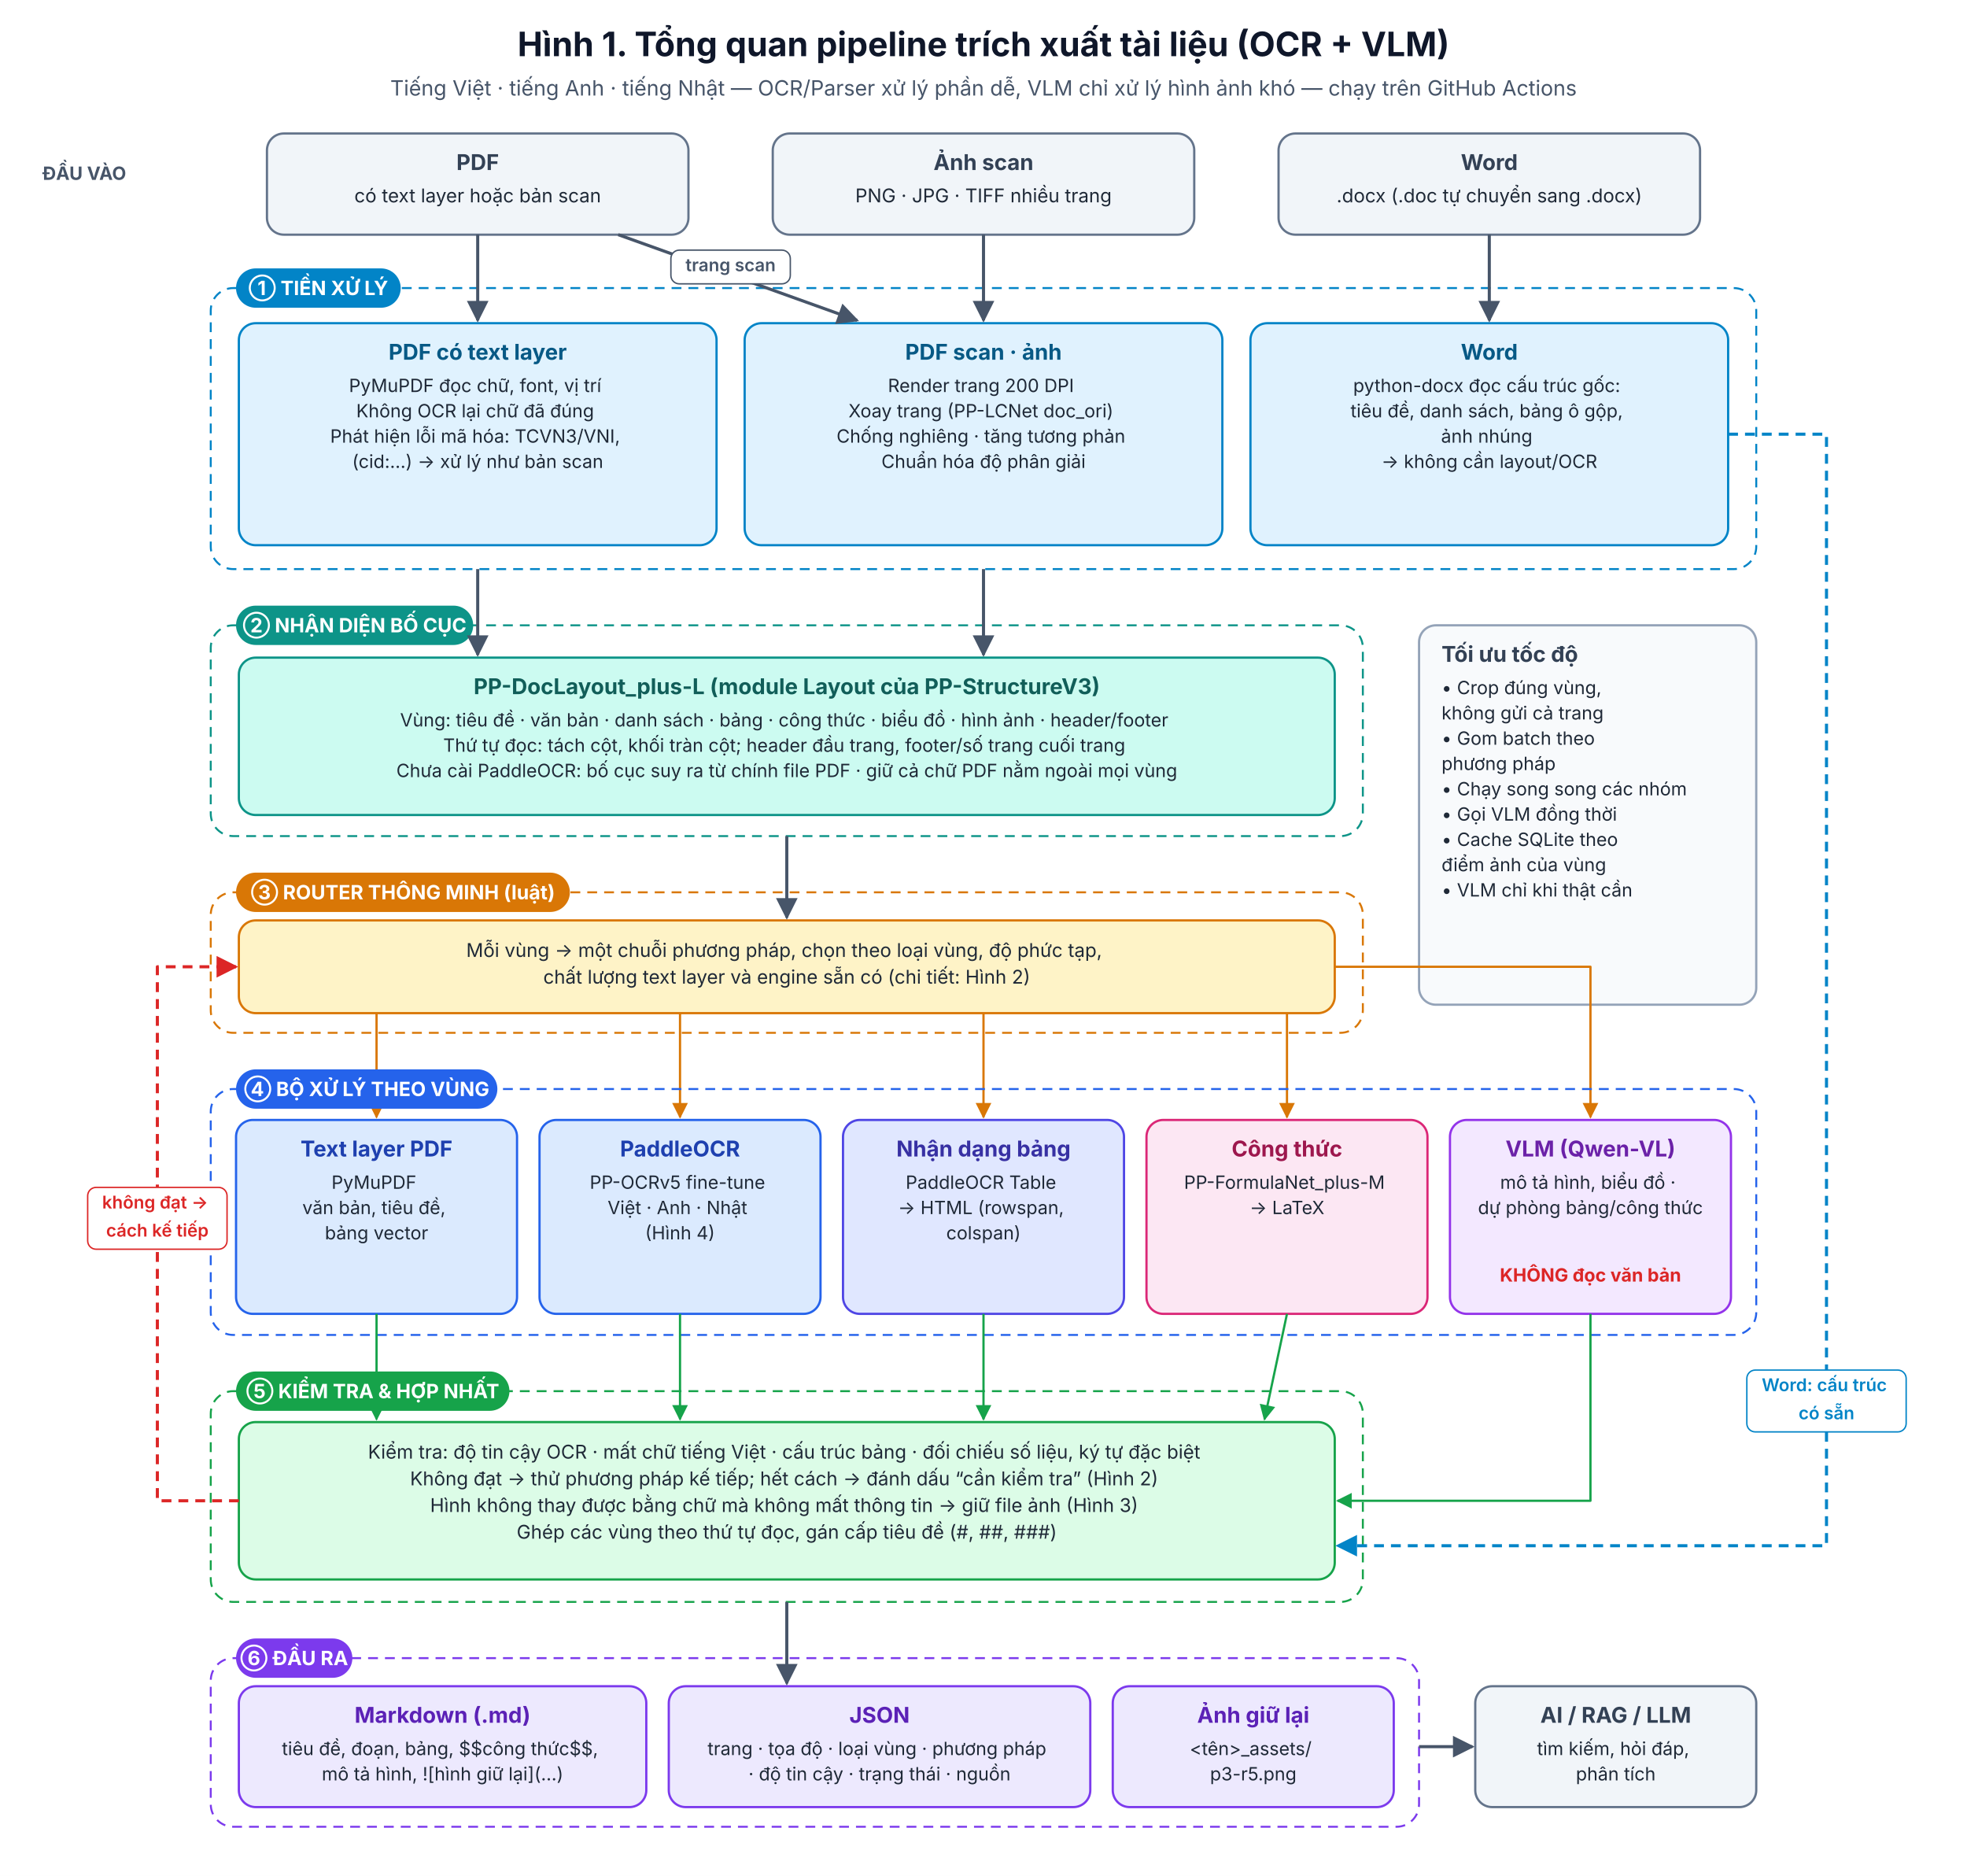
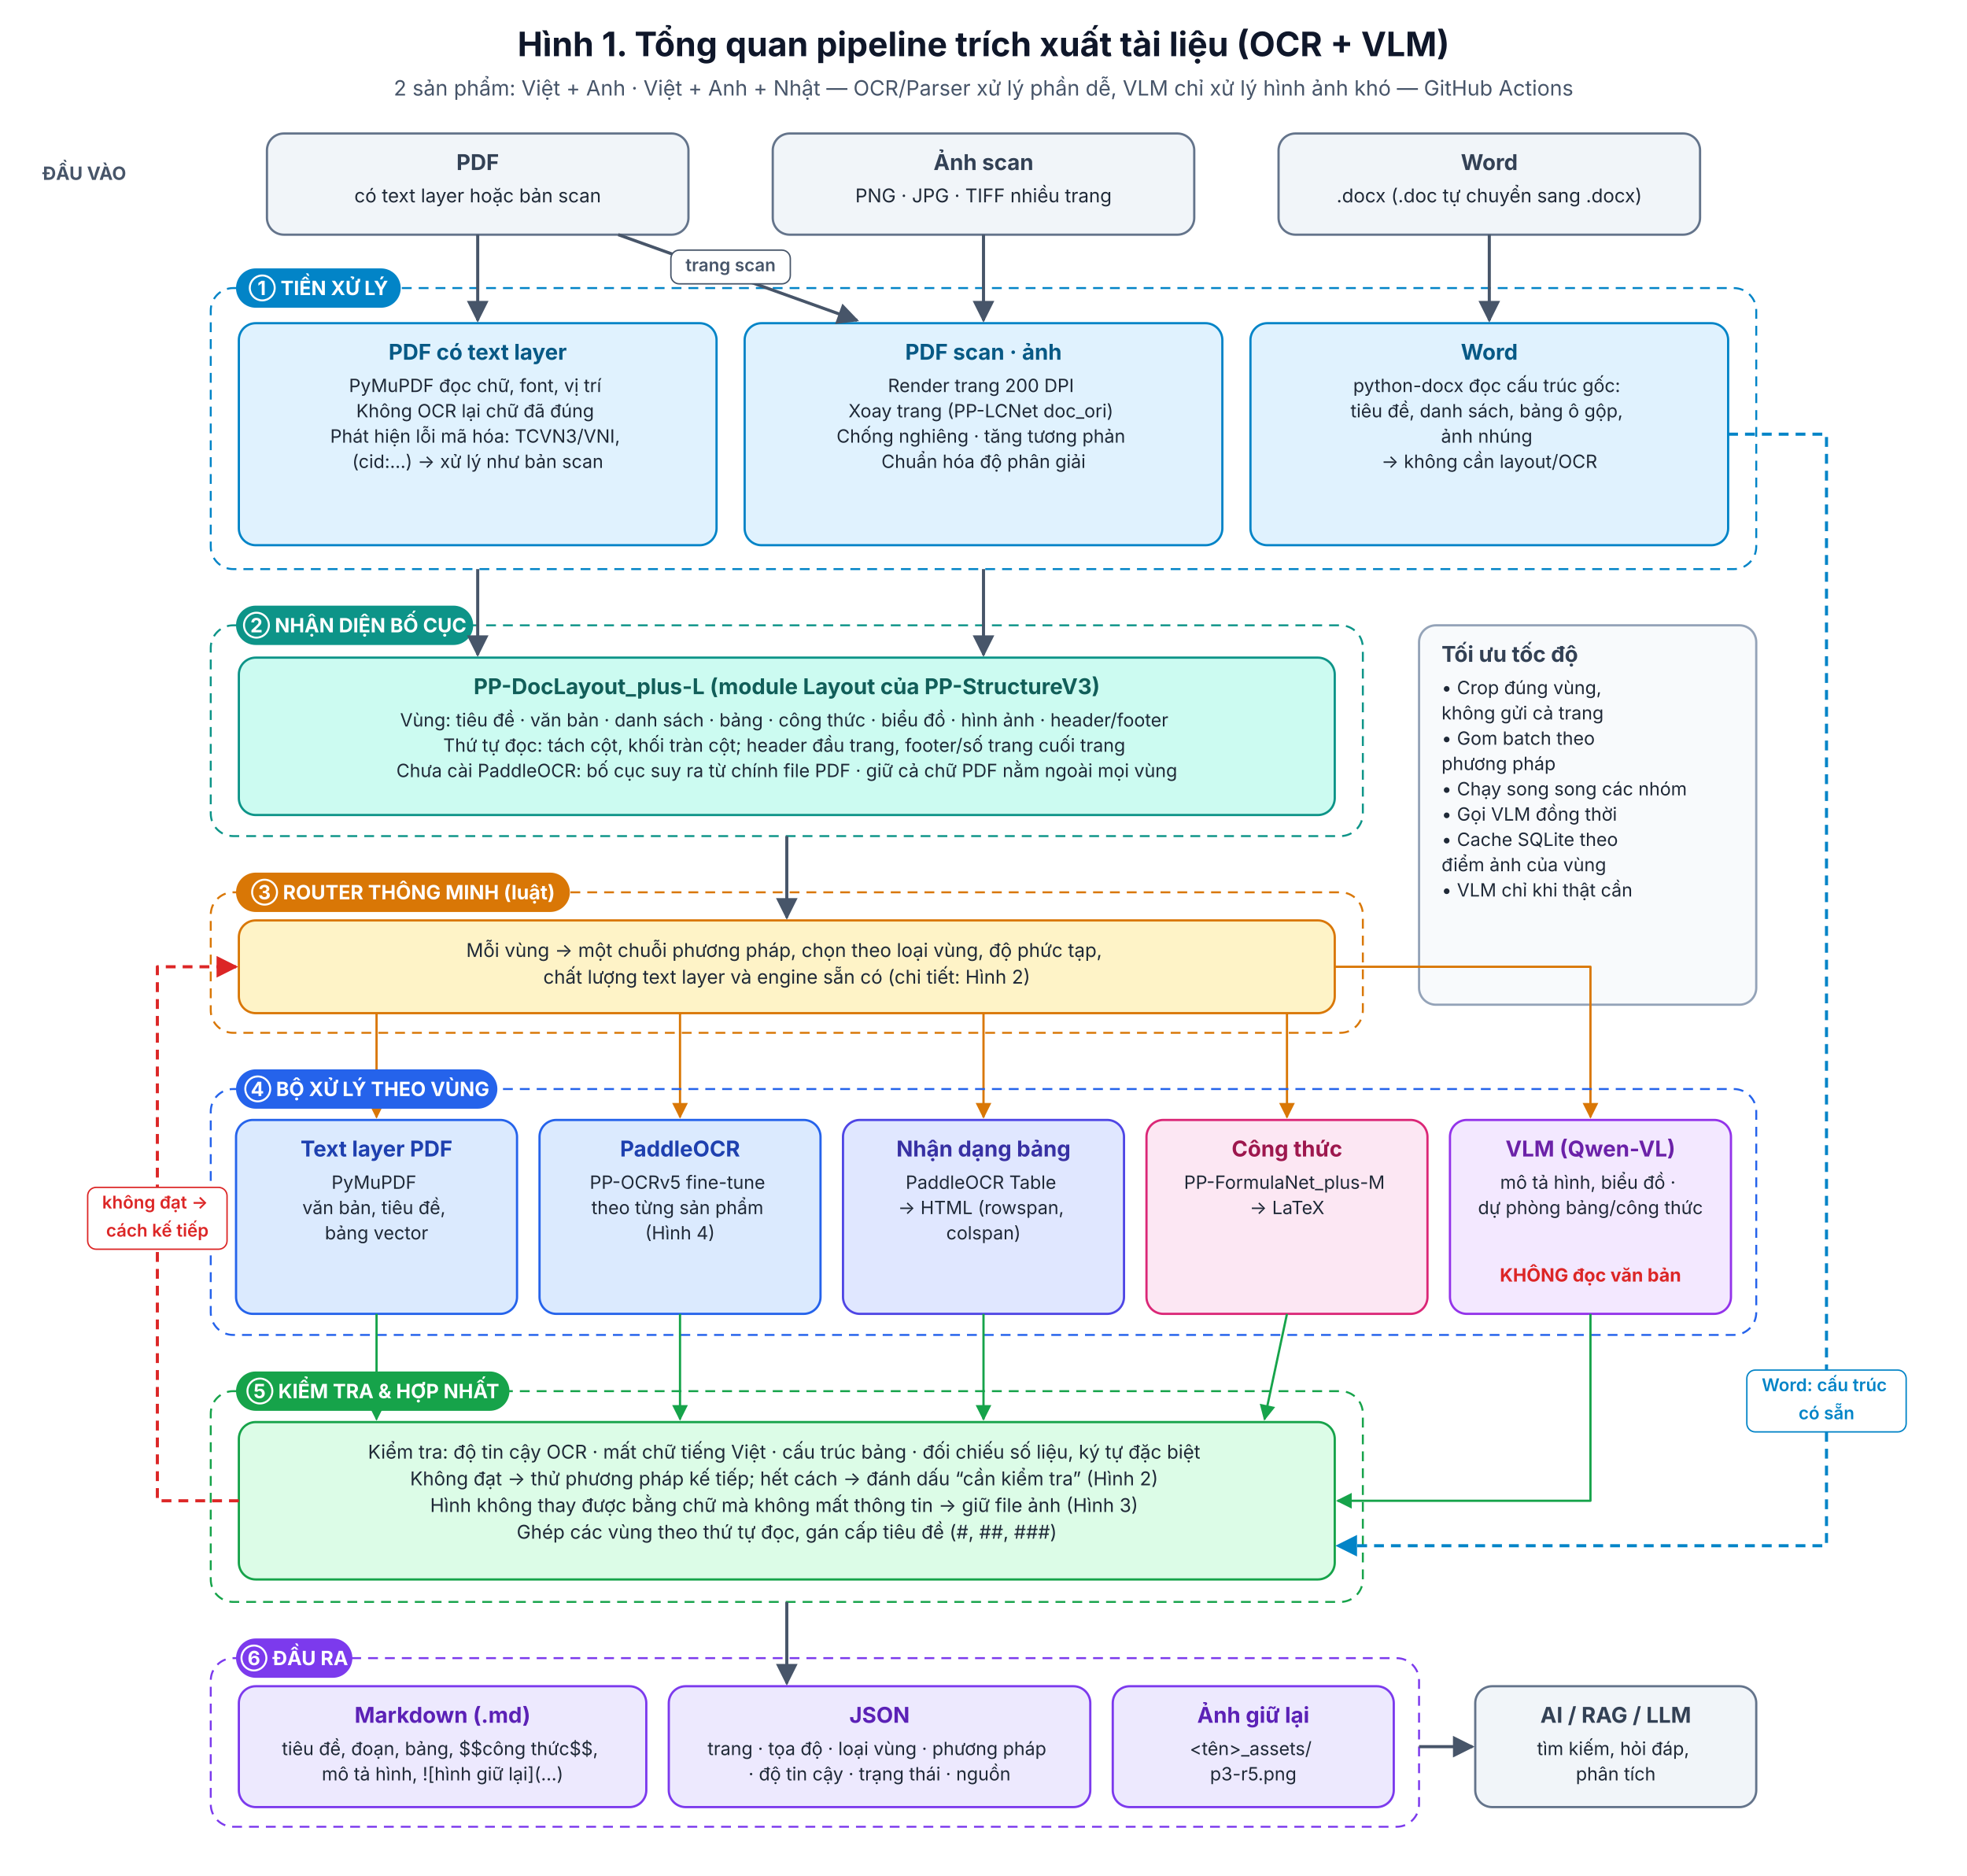
<svg xmlns="http://www.w3.org/2000/svg" width="1400" height="1335" viewBox="0 0 1400 1335" role="img">
  <defs>
    <marker id="m475569" viewBox="0 0 10 10" refX="9" refY="5" markerWidth="7" markerHeight="7" orient="auto-start-reverse">
      <path d="M 0 0 L 10 5 L 0 10 z" fill="#475569" />
    </marker>
    <marker id="md97706" viewBox="0 0 10 10" refX="9" refY="5" markerWidth="7" markerHeight="7" orient="auto-start-reverse">
      <path d="M 0 0 L 10 5 L 0 10 z" fill="#d97706" />
    </marker>
    <marker id="m16a34a" viewBox="0 0 10 10" refX="9" refY="5" markerWidth="7" markerHeight="7" orient="auto-start-reverse">
      <path d="M 0 0 L 10 5 L 0 10 z" fill="#16a34a" />
    </marker>
    <marker id="mdc2626" viewBox="0 0 10 10" refX="9" refY="5" markerWidth="7" markerHeight="7" orient="auto-start-reverse">
      <path d="M 0 0 L 10 5 L 0 10 z" fill="#dc2626" />
    </marker>
    <marker id="m0284c7" viewBox="0 0 10 10" refX="9" refY="5" markerWidth="7" markerHeight="7" orient="auto-start-reverse">
      <path d="M 0 0 L 10 5 L 0 10 z" fill="#0284c7" />
    </marker>
  </defs>
  <rect x="0" y="0" width="1400" height="1335" fill="#ffffff" />
  <text x="700.0" y="40" font-family="Inter, 'Segoe UI', Roboto, 'Helvetica Neue', Arial, sans-serif" font-size="24" font-weight="700" fill="#0f172a" text-anchor="middle">
    <tspan x="700.0" dy="0">Hình 1. Tổng quan pipeline trích xuất tài liệu (OCR + VLM)</tspan>
  </text>
  <text x="700.0" y="68" font-family="Inter, 'Segoe UI', Roboto, 'Helvetica Neue', Arial, sans-serif" font-size="15" font-weight="400" fill="#475569" text-anchor="middle">
-     <tspan x="700.0" dy="0">Tiếng Việt · tiếng Anh · tiếng Nhật — OCR/Parser xử lý phần dễ, VLM chỉ xử lý hình ảnh khó — chạy trên GitHub Actions</tspan>
+     <tspan x="700.0" dy="0">2 sản phẩm: Việt + Anh · Việt + Anh + Nhật — OCR/Parser xử lý phần dễ, VLM chỉ xử lý hình ảnh khó — GitHub Actions</tspan>
  </text>
  <text x="30" y="128" font-family="Inter, 'Segoe UI', Roboto, 'Helvetica Neue', Arial, sans-serif" font-size="13" font-weight="700" fill="#475569" text-anchor="start">
    <tspan x="30" dy="0">ĐẦU VÀO</tspan>
  </text>
  <rect x="190" y="95" width="300" height="72" rx="12" fill="#f1f5f9" stroke="#64748b" stroke-width="1.6" />
  <text x="340.0" y="121" font-family="Inter, 'Segoe UI', Roboto, 'Helvetica Neue', Arial, sans-serif" font-size="15.5" font-weight="700" fill="#334155" text-anchor="middle">
    <tspan x="340.0" dy="0">PDF</tspan>
  </text>
  <text x="340.0" y="144" font-family="Inter, 'Segoe UI', Roboto, 'Helvetica Neue', Arial, sans-serif" font-size="13.5" font-weight="400" fill="#1f2937" text-anchor="middle">
    <tspan x="340.0" dy="0">có text layer hoặc bản scan</tspan>
  </text>
  <rect x="550" y="95" width="300" height="72" rx="12" fill="#f1f5f9" stroke="#64748b" stroke-width="1.6" />
  <text x="700.0" y="121" font-family="Inter, 'Segoe UI', Roboto, 'Helvetica Neue', Arial, sans-serif" font-size="15.5" font-weight="700" fill="#334155" text-anchor="middle">
    <tspan x="700.0" dy="0">Ảnh scan</tspan>
  </text>
  <text x="700.0" y="144" font-family="Inter, 'Segoe UI', Roboto, 'Helvetica Neue', Arial, sans-serif" font-size="13.5" font-weight="400" fill="#1f2937" text-anchor="middle">
    <tspan x="700.0" dy="0">PNG · JPG · TIFF nhiều trang</tspan>
  </text>
  <rect x="910" y="95" width="300" height="72" rx="12" fill="#f1f5f9" stroke="#64748b" stroke-width="1.6" />
  <text x="1060.0" y="121" font-family="Inter, 'Segoe UI', Roboto, 'Helvetica Neue', Arial, sans-serif" font-size="15.5" font-weight="700" fill="#334155" text-anchor="middle">
    <tspan x="1060.0" dy="0">Word</tspan>
  </text>
  <text x="1060.0" y="144" font-family="Inter, 'Segoe UI', Roboto, 'Helvetica Neue', Arial, sans-serif" font-size="13.5" font-weight="400" fill="#1f2937" text-anchor="middle">
    <tspan x="1060.0" dy="0">.docx  (.doc tự chuyển sang .docx)</tspan>
  </text>
  <rect x="150" y="205" width="1100" height="200" rx="16" fill="none" stroke="#0284c7" stroke-width="1.4" stroke-dasharray="7 5" />
  <rect x="168" y="191" width="117.2" height="28" rx="14" fill="#0284c7" />
  <text x="226.6" y="210" font-family="Inter, 'Segoe UI', Roboto, 'Helvetica Neue', Arial, sans-serif" font-size="14" font-weight="700" fill="#ffffff" text-anchor="middle">
    <tspan x="226.6" dy="0">① TIỀN XỬ LÝ</tspan>
  </text>
  <rect x="170" y="230" width="340" height="158" rx="12" fill="#e0f2fe" stroke="#0284c7" stroke-width="1.6" />
  <text x="340.0" y="256" font-family="Inter, 'Segoe UI', Roboto, 'Helvetica Neue', Arial, sans-serif" font-size="15.5" font-weight="700" fill="#075985" text-anchor="middle">
    <tspan x="340.0" dy="0">PDF có text layer</tspan>
  </text>
  <text x="340.0" y="279" font-family="Inter, 'Segoe UI', Roboto, 'Helvetica Neue', Arial, sans-serif" font-size="13" font-weight="400" fill="#1f2937" text-anchor="middle">
    <tspan x="340.0" dy="0">PyMuPDF đọc chữ, font, vị trí</tspan>
    <tspan x="340.0" dy="18">Không OCR lại chữ đã đúng</tspan>
    <tspan x="340.0" dy="18">Phát hiện lỗi mã hóa: TCVN3/VNI,</tspan>
    <tspan x="340.0" dy="18">(cid:…) → xử lý như bản scan</tspan>
  </text>
  <rect x="530" y="230" width="340" height="158" rx="12" fill="#e0f2fe" stroke="#0284c7" stroke-width="1.6" />
  <text x="700.0" y="256" font-family="Inter, 'Segoe UI', Roboto, 'Helvetica Neue', Arial, sans-serif" font-size="15.5" font-weight="700" fill="#075985" text-anchor="middle">
    <tspan x="700.0" dy="0">PDF scan · ảnh</tspan>
  </text>
  <text x="700.0" y="279" font-family="Inter, 'Segoe UI', Roboto, 'Helvetica Neue', Arial, sans-serif" font-size="13" font-weight="400" fill="#1f2937" text-anchor="middle">
    <tspan x="700.0" dy="0">Render trang 200 DPI</tspan>
    <tspan x="700.0" dy="18">Xoay trang (PP-LCNet doc_ori)</tspan>
    <tspan x="700.0" dy="18">Chống nghiêng · tăng tương phản</tspan>
    <tspan x="700.0" dy="18">Chuẩn hóa độ phân giải</tspan>
  </text>
  <rect x="890" y="230" width="340" height="158" rx="12" fill="#e0f2fe" stroke="#0284c7" stroke-width="1.6" />
  <text x="1060.0" y="256" font-family="Inter, 'Segoe UI', Roboto, 'Helvetica Neue', Arial, sans-serif" font-size="15.5" font-weight="700" fill="#075985" text-anchor="middle">
    <tspan x="1060.0" dy="0">Word</tspan>
  </text>
  <text x="1060.0" y="279" font-family="Inter, 'Segoe UI', Roboto, 'Helvetica Neue', Arial, sans-serif" font-size="13" font-weight="400" fill="#1f2937" text-anchor="middle">
    <tspan x="1060.0" dy="0">python-docx đọc cấu trúc gốc:</tspan>
    <tspan x="1060.0" dy="18">tiêu đề, danh sách, bảng ô gộp,</tspan>
    <tspan x="1060.0" dy="18">ảnh nhúng</tspan>
    <tspan x="1060.0" dy="18">→ không cần layout/OCR</tspan>
  </text>
  <path d="M 340 167 L 340 228" fill="none" stroke="#475569" stroke-width="2.2" stroke-linejoin="round" marker-end="url(#m475569)" />
  <path d="M 440 167 L 610 228" fill="none" stroke="#475569" stroke-width="2.2" stroke-linejoin="round" marker-end="url(#m475569)" />
  <rect x="477.5" y="178" width="85.0" height="24" rx="6" fill="#ffffff" stroke="#475569" stroke-width="1" />
  <text x="520" y="193" font-family="Inter, 'Segoe UI', Roboto, 'Helvetica Neue', Arial, sans-serif" font-size="12.5" font-weight="600" fill="#475569" text-anchor="middle">
    <tspan x="520" dy="0">trang scan</tspan>
  </text>
  <path d="M 700 167 L 700 228" fill="none" stroke="#475569" stroke-width="2.2" stroke-linejoin="round" marker-end="url(#m475569)" />
  <path d="M 1060 167 L 1060 228" fill="none" stroke="#475569" stroke-width="2.2" stroke-linejoin="round" marker-end="url(#m475569)" />
  <rect x="150" y="445" width="820" height="150" rx="16" fill="none" stroke="#0d9488" stroke-width="1.4" stroke-dasharray="7 5" />
  <rect x="168" y="431" width="168.8" height="28" rx="14" fill="#0d9488" />
  <text x="252.4" y="450" font-family="Inter, 'Segoe UI', Roboto, 'Helvetica Neue', Arial, sans-serif" font-size="14" font-weight="700" fill="#ffffff" text-anchor="middle">
    <tspan x="252.4" dy="0">② NHẬN DIỆN BỐ CỤC</tspan>
  </text>
  <rect x="170" y="468" width="780" height="112" rx="12" fill="#ccfbf1" stroke="#0d9488" stroke-width="1.6" />
  <text x="560.0" y="494" font-family="Inter, 'Segoe UI', Roboto, 'Helvetica Neue', Arial, sans-serif" font-size="15.5" font-weight="700" fill="#115e59" text-anchor="middle">
    <tspan x="560.0" dy="0">PP-DocLayout_plus-L  (module Layout của PP-StructureV3)</tspan>
  </text>
  <text x="560.0" y="517" font-family="Inter, 'Segoe UI', Roboto, 'Helvetica Neue', Arial, sans-serif" font-size="13" font-weight="400" fill="#1f2937" text-anchor="middle">
    <tspan x="560.0" dy="0">Vùng: tiêu đề · văn bản · danh sách · bảng · công thức · biểu đồ · hình ảnh · header/footer</tspan>
    <tspan x="560.0" dy="18">Thứ tự đọc: tách cột, khối tràn cột; header đầu trang, footer/số trang cuối trang</tspan>
    <tspan x="560.0" dy="18">Chưa cài PaddleOCR: bố cục suy ra từ chính file PDF · giữ cả chữ PDF nằm ngoài mọi vùng</tspan>
  </text>
  <path d="M 340 405 L 340 466" fill="none" stroke="#475569" stroke-width="2.2" stroke-linejoin="round" marker-end="url(#m475569)" />
  <path d="M 700 405 L 700 466" fill="none" stroke="#475569" stroke-width="2.2" stroke-linejoin="round" marker-end="url(#m475569)" />
  <rect x="1010" y="445" width="240" height="270" rx="12" fill="#f8fafc" stroke="#94a3b8" stroke-width="1.6" />
  <text x="1026" y="471" font-family="Inter, 'Segoe UI', Roboto, 'Helvetica Neue', Arial, sans-serif" font-size="15.5" font-weight="700" fill="#334155" text-anchor="start">
    <tspan x="1026" dy="0">Tối ưu tốc độ</tspan>
  </text>
  <text x="1026" y="494" font-family="Inter, 'Segoe UI', Roboto, 'Helvetica Neue', Arial, sans-serif" font-size="13" font-weight="400" fill="#1f2937" text-anchor="start">
    <tspan x="1026" dy="0">• Crop đúng vùng,</tspan>
    <tspan x="1026" dy="18">  không gửi cả trang</tspan>
    <tspan x="1026" dy="18">• Gom batch theo</tspan>
    <tspan x="1026" dy="18">  phương pháp</tspan>
    <tspan x="1026" dy="18">• Chạy song song các nhóm</tspan>
    <tspan x="1026" dy="18">• Gọi VLM đồng thời</tspan>
    <tspan x="1026" dy="18">• Cache SQLite theo</tspan>
    <tspan x="1026" dy="18">  điểm ảnh của vùng</tspan>
    <tspan x="1026" dy="18">• VLM chỉ khi thật cần</tspan>
  </text>
  <rect x="150" y="635" width="820" height="100" rx="16" fill="none" stroke="#d97706" stroke-width="1.4" stroke-dasharray="7 5" />
  <rect x="168" y="621" width="237.6" height="28" rx="14" fill="#d97706" />
  <text x="286.8" y="640" font-family="Inter, 'Segoe UI', Roboto, 'Helvetica Neue', Arial, sans-serif" font-size="14" font-weight="700" fill="#ffffff" text-anchor="middle">
    <tspan x="286.8" dy="0">③ ROUTER THÔNG MINH (luật)</tspan>
  </text>
  <rect x="170" y="655" width="780" height="66" rx="12" fill="#fef3c7" stroke="#d97706" stroke-width="1.6" />
  <text x="560.0" y="681" font-family="Inter, 'Segoe UI', Roboto, 'Helvetica Neue', Arial, sans-serif" font-size="13.5" font-weight="400" fill="#1f2937" text-anchor="middle">
    <tspan x="560.0" dy="0">Mỗi vùng → một chuỗi phương pháp, chọn theo loại vùng, độ phức tạp,</tspan>
    <tspan x="560.0" dy="19">chất lượng text layer và engine sẵn có  (chi tiết: Hình 2)</tspan>
  </text>
  <path d="M 560 595 L 560 653" fill="none" stroke="#475569" stroke-width="2.2" stroke-linejoin="round" marker-end="url(#m475569)" />
  <path d="M 268 721 L 268 795" fill="none" stroke="#d97706" stroke-width="1.6" stroke-linejoin="round" marker-end="url(#md97706)" />
  <path d="M 484 721 L 484 795" fill="none" stroke="#d97706" stroke-width="1.6" stroke-linejoin="round" marker-end="url(#md97706)" />
  <path d="M 700 721 L 700 795" fill="none" stroke="#d97706" stroke-width="1.6" stroke-linejoin="round" marker-end="url(#md97706)" />
  <path d="M 916 721 L 916 795" fill="none" stroke="#d97706" stroke-width="1.6" stroke-linejoin="round" marker-end="url(#md97706)" />
  <path d="M 950 688 L 1132 688 L 1132 795" fill="none" stroke="#d97706" stroke-width="1.6" stroke-linejoin="round" marker-end="url(#md97706)" />
  <rect x="168" y="797" width="200" height="138" rx="12" fill="#dbeafe" stroke="#2563eb" stroke-width="1.6" />
  <text x="268.0" y="823" font-family="Inter, 'Segoe UI', Roboto, 'Helvetica Neue', Arial, sans-serif" font-size="15.5" font-weight="700" fill="#1e40af" text-anchor="middle">
    <tspan x="268.0" dy="0">Text layer PDF</tspan>
  </text>
  <text x="268.0" y="846" font-family="Inter, 'Segoe UI', Roboto, 'Helvetica Neue', Arial, sans-serif" font-size="13" font-weight="400" fill="#1f2937" text-anchor="middle">
    <tspan x="268.0" dy="0">PyMuPDF</tspan>
    <tspan x="268.0" dy="18">văn bản, tiêu đề,</tspan>
    <tspan x="268.0" dy="18">bảng vector</tspan>
  </text>
  <rect x="384" y="797" width="200" height="138" rx="12" fill="#dbeafe" stroke="#2563eb" stroke-width="1.6" />
  <text x="484.0" y="823" font-family="Inter, 'Segoe UI', Roboto, 'Helvetica Neue', Arial, sans-serif" font-size="15.5" font-weight="700" fill="#1e40af" text-anchor="middle">
    <tspan x="484.0" dy="0">PaddleOCR</tspan>
  </text>
  <text x="484.0" y="846" font-family="Inter, 'Segoe UI', Roboto, 'Helvetica Neue', Arial, sans-serif" font-size="13" font-weight="400" fill="#1f2937" text-anchor="middle">
    <tspan x="484.0" dy="0">PP-OCRv5 fine-tune</tspan>
-     <tspan x="484.0" dy="18">Việt · Anh · Nhật</tspan>
+     <tspan x="484.0" dy="18">theo từng sản phẩm</tspan>
    <tspan x="484.0" dy="18">(Hình 4)</tspan>
  </text>
  <rect x="600" y="797" width="200" height="138" rx="12" fill="#e0e7ff" stroke="#4f46e5" stroke-width="1.6" />
  <text x="700.0" y="823" font-family="Inter, 'Segoe UI', Roboto, 'Helvetica Neue', Arial, sans-serif" font-size="15.5" font-weight="700" fill="#3730a3" text-anchor="middle">
    <tspan x="700.0" dy="0">Nhận dạng bảng</tspan>
  </text>
  <text x="700.0" y="846" font-family="Inter, 'Segoe UI', Roboto, 'Helvetica Neue', Arial, sans-serif" font-size="13" font-weight="400" fill="#1f2937" text-anchor="middle">
    <tspan x="700.0" dy="0">PaddleOCR Table</tspan>
    <tspan x="700.0" dy="18">→ HTML (rowspan,</tspan>
    <tspan x="700.0" dy="18">colspan)</tspan>
  </text>
  <rect x="816" y="797" width="200" height="138" rx="12" fill="#fce7f3" stroke="#db2777" stroke-width="1.6" />
  <text x="916.0" y="823" font-family="Inter, 'Segoe UI', Roboto, 'Helvetica Neue', Arial, sans-serif" font-size="15.5" font-weight="700" fill="#9d174d" text-anchor="middle">
    <tspan x="916.0" dy="0">Công thức</tspan>
  </text>
  <text x="916.0" y="846" font-family="Inter, 'Segoe UI', Roboto, 'Helvetica Neue', Arial, sans-serif" font-size="13" font-weight="400" fill="#1f2937" text-anchor="middle">
    <tspan x="916.0" dy="0">PP-FormulaNet_plus-M</tspan>
    <tspan x="916.0" dy="18">→ LaTeX</tspan>
  </text>
  <rect x="1032" y="797" width="200" height="138" rx="12" fill="#f3e8ff" stroke="#9333ea" stroke-width="1.6" />
  <text x="1132.0" y="823" font-family="Inter, 'Segoe UI', Roboto, 'Helvetica Neue', Arial, sans-serif" font-size="15.5" font-weight="700" fill="#6b21a8" text-anchor="middle">
    <tspan x="1132.0" dy="0">VLM (Qwen-VL)</tspan>
  </text>
  <text x="1132.0" y="846" font-family="Inter, 'Segoe UI', Roboto, 'Helvetica Neue', Arial, sans-serif" font-size="13" font-weight="400" fill="#1f2937" text-anchor="middle">
    <tspan x="1132.0" dy="0">mô tả hình, biểu đồ ·</tspan>
    <tspan x="1132.0" dy="18">dự phòng bảng/công thức</tspan>
  </text>
  <text x="1132" y="912" font-family="Inter, 'Segoe UI', Roboto, 'Helvetica Neue', Arial, sans-serif" font-size="13" font-weight="700" fill="#dc2626" text-anchor="middle">
    <tspan x="1132" dy="0">KHÔNG đọc văn bản</tspan>
  </text>
  <rect x="150" y="775" width="1100" height="175" rx="16" fill="none" stroke="#2563eb" stroke-width="1.4" stroke-dasharray="7 5" />
  <rect x="168" y="761" width="186.0" height="28" rx="14" fill="#2563eb" />
  <text x="261.0" y="780" font-family="Inter, 'Segoe UI', Roboto, 'Helvetica Neue', Arial, sans-serif" font-size="14" font-weight="700" fill="#ffffff" text-anchor="middle">
    <tspan x="261.0" dy="0">④ BỘ XỬ LÝ THEO VÙNG</tspan>
  </text>
  <rect x="150" y="990" width="820" height="150" rx="16" fill="none" stroke="#16a34a" stroke-width="1.4" stroke-dasharray="7 5" />
  <rect x="168" y="976" width="194.6" height="28" rx="14" fill="#16a34a" />
  <text x="265.3" y="995" font-family="Inter, 'Segoe UI', Roboto, 'Helvetica Neue', Arial, sans-serif" font-size="14" font-weight="700" fill="#ffffff" text-anchor="middle">
    <tspan x="265.3" dy="0">⑤ KIỂM TRA &amp; HỢP NHẤT</tspan>
  </text>
  <rect x="170" y="1012" width="780" height="112" rx="12" fill="#dcfce7" stroke="#16a34a" stroke-width="1.6" />
  <text x="560.0" y="1038" font-family="Inter, 'Segoe UI', Roboto, 'Helvetica Neue', Arial, sans-serif" font-size="13.5" font-weight="400" fill="#1f2937" text-anchor="middle">
    <tspan x="560.0" dy="0">Kiểm tra: độ tin cậy OCR · mất chữ tiếng Việt · cấu trúc bảng · đối chiếu số liệu, ký tự đặc biệt</tspan>
    <tspan x="560.0" dy="19">Không đạt → thử phương pháp kế tiếp; hết cách → đánh dấu “cần kiểm tra” (Hình 2)</tspan>
    <tspan x="560.0" dy="19">Hình không thay được bằng chữ mà không mất thông tin → giữ file ảnh (Hình 3)</tspan>
    <tspan x="560.0" dy="19">Ghép các vùng theo thứ tự đọc, gán cấp tiêu đề (#, ##, ###)</tspan>
  </text>
  <path d="M 268 935 L 268 1010" fill="none" stroke="#16a34a" stroke-width="1.6" stroke-linejoin="round" marker-end="url(#m16a34a)" />
  <path d="M 484 935 L 484 1010" fill="none" stroke="#16a34a" stroke-width="1.6" stroke-linejoin="round" marker-end="url(#m16a34a)" />
  <path d="M 700 935 L 700 1010" fill="none" stroke="#16a34a" stroke-width="1.6" stroke-linejoin="round" marker-end="url(#m16a34a)" />
  <path d="M 916 935 L 900 1010" fill="none" stroke="#16a34a" stroke-width="1.6" stroke-linejoin="round" marker-end="url(#m16a34a)" />
  <path d="M 1132 935 L 1132 1068 L 952 1068" fill="none" stroke="#16a34a" stroke-width="1.6" stroke-linejoin="round" marker-end="url(#m16a34a)" />
  <path d="M 170 1068 L 112 1068 L 112 688 L 168 688" fill="none" stroke="#dc2626" stroke-width="2.2" stroke-linejoin="round" stroke-dasharray="7 5" marker-end="url(#mdc2626)" />
  <rect x="62.4" y="845" width="99.2" height="44" rx="6" fill="#ffffff" stroke="#dc2626" stroke-width="1" />
  <text x="112" y="860" font-family="Inter, 'Segoe UI', Roboto, 'Helvetica Neue', Arial, sans-serif" font-size="12.5" font-weight="600" fill="#dc2626" text-anchor="middle">
    <tspan x="112" dy="0">không đạt →</tspan>
    <tspan x="112" dy="20">cách kế tiếp</tspan>
  </text>
  <path d="M 1230 309 L 1300 309 L 1300 1100 L 952 1100" fill="none" stroke="#0284c7" stroke-width="2.2" stroke-linejoin="round" stroke-dasharray="7 5" marker-end="url(#m0284c7)" />
  <rect x="1243.3" y="975" width="113.4" height="44" rx="6" fill="#ffffff" stroke="#0284c7" stroke-width="1" />
  <text x="1300" y="990" font-family="Inter, 'Segoe UI', Roboto, 'Helvetica Neue', Arial, sans-serif" font-size="12.5" font-weight="600" fill="#0284c7" text-anchor="middle">
    <tspan x="1300" dy="0">Word: cấu trúc</tspan>
    <tspan x="1300" dy="20">có sẵn</tspan>
  </text>
  <rect x="150" y="1180" width="860" height="120" rx="16" fill="none" stroke="#7c3aed" stroke-width="1.4" stroke-dasharray="7 5" />
  <rect x="168" y="1166" width="82.8" height="28" rx="14" fill="#7c3aed" />
  <text x="209.4" y="1185" font-family="Inter, 'Segoe UI', Roboto, 'Helvetica Neue', Arial, sans-serif" font-size="14" font-weight="700" fill="#ffffff" text-anchor="middle">
    <tspan x="209.4" dy="0">⑥ ĐẦU RA</tspan>
  </text>
  <rect x="170" y="1200" width="290" height="86" rx="12" fill="#ede9fe" stroke="#7c3aed" stroke-width="1.6" />
  <text x="315.0" y="1226" font-family="Inter, 'Segoe UI', Roboto, 'Helvetica Neue', Arial, sans-serif" font-size="15.5" font-weight="700" fill="#5b21b6" text-anchor="middle">
    <tspan x="315.0" dy="0">Markdown (.md)</tspan>
  </text>
  <text x="315.0" y="1249" font-family="Inter, 'Segoe UI', Roboto, 'Helvetica Neue', Arial, sans-serif" font-size="13" font-weight="400" fill="#1f2937" text-anchor="middle">
    <tspan x="315.0" dy="0">tiêu đề, đoạn, bảng, $$công thức$$,</tspan>
    <tspan x="315.0" dy="18">mô tả hình, ![hình giữ lại](…)</tspan>
  </text>
  <rect x="476" y="1200" width="300" height="86" rx="12" fill="#ede9fe" stroke="#7c3aed" stroke-width="1.6" />
  <text x="626.0" y="1226" font-family="Inter, 'Segoe UI', Roboto, 'Helvetica Neue', Arial, sans-serif" font-size="15.5" font-weight="700" fill="#5b21b6" text-anchor="middle">
    <tspan x="626.0" dy="0">JSON</tspan>
  </text>
  <text x="626.0" y="1249" font-family="Inter, 'Segoe UI', Roboto, 'Helvetica Neue', Arial, sans-serif" font-size="13" font-weight="400" fill="#1f2937" text-anchor="middle">
    <tspan x="626.0" dy="0">trang · tọa độ · loại vùng · phương pháp</tspan>
    <tspan x="626.0" dy="18">· độ tin cậy · trạng thái · nguồn</tspan>
  </text>
  <rect x="792" y="1200" width="200" height="86" rx="12" fill="#ede9fe" stroke="#7c3aed" stroke-width="1.6" />
  <text x="892.0" y="1226" font-family="Inter, 'Segoe UI', Roboto, 'Helvetica Neue', Arial, sans-serif" font-size="15.5" font-weight="700" fill="#5b21b6" text-anchor="middle">
    <tspan x="892.0" dy="0">Ảnh giữ lại</tspan>
  </text>
  <text x="892.0" y="1249" font-family="Inter, 'Segoe UI', Roboto, 'Helvetica Neue', Arial, sans-serif" font-size="13" font-weight="400" fill="#1f2937" text-anchor="middle">
    <tspan x="892.0" dy="0">&lt;tên&gt;_assets/</tspan>
    <tspan x="892.0" dy="18">p3-r5.png</tspan>
  </text>
  <rect x="1050" y="1200" width="200" height="86" rx="12" fill="#f1f5f9" stroke="#64748b" stroke-width="1.6" />
  <text x="1150.0" y="1226" font-family="Inter, 'Segoe UI', Roboto, 'Helvetica Neue', Arial, sans-serif" font-size="15.5" font-weight="700" fill="#334155" text-anchor="middle">
    <tspan x="1150.0" dy="0">AI / RAG / LLM</tspan>
  </text>
  <text x="1150.0" y="1249" font-family="Inter, 'Segoe UI', Roboto, 'Helvetica Neue', Arial, sans-serif" font-size="13" font-weight="400" fill="#1f2937" text-anchor="middle">
    <tspan x="1150.0" dy="0">tìm kiếm, hỏi đáp,</tspan>
    <tspan x="1150.0" dy="18">phân tích</tspan>
  </text>
  <path d="M 560 1140 L 560 1198" fill="none" stroke="#475569" stroke-width="2.2" stroke-linejoin="round" marker-end="url(#m475569)" />
  <path d="M 1010 1243 L 1048 1243" fill="none" stroke="#475569" stroke-width="2.2" stroke-linejoin="round" marker-end="url(#m475569)" />
</svg>
